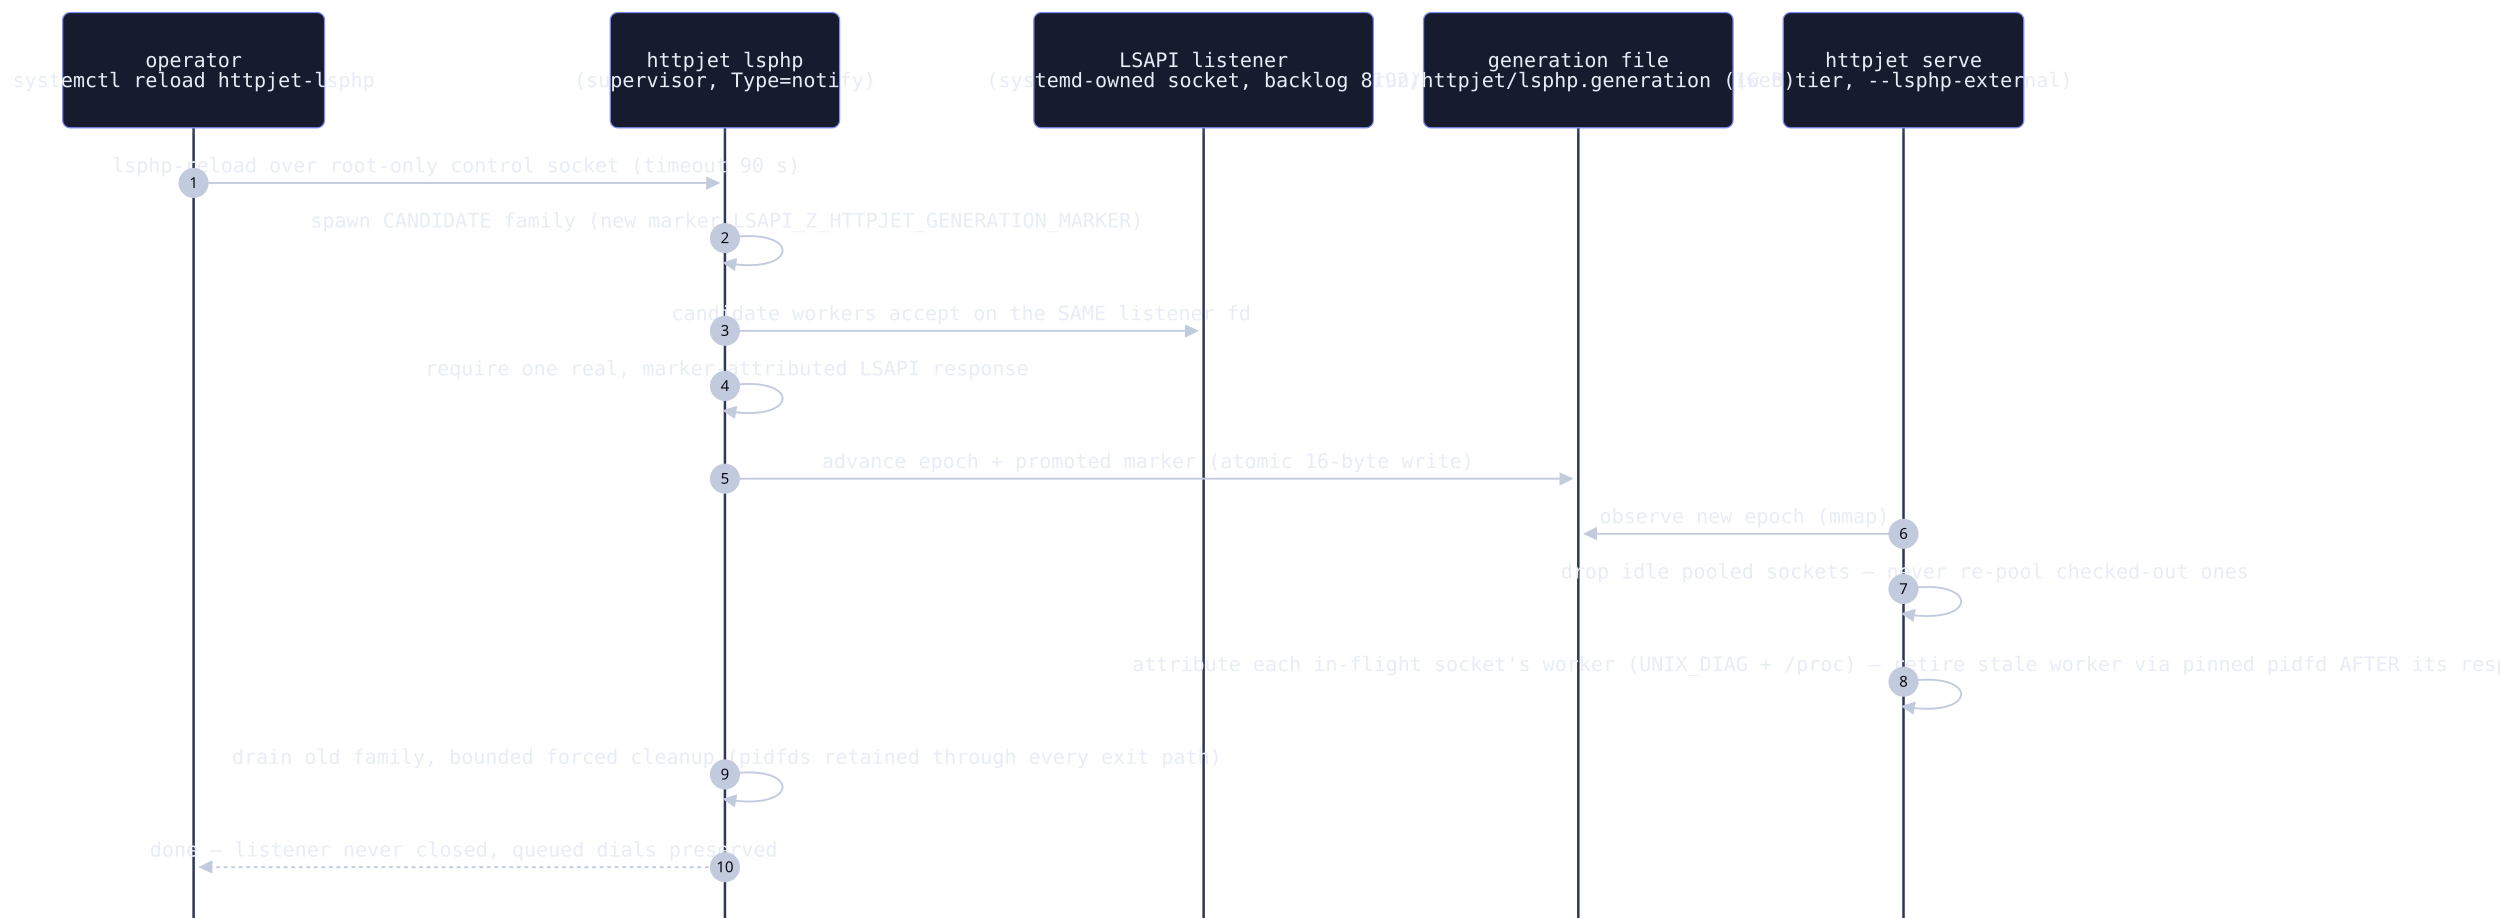
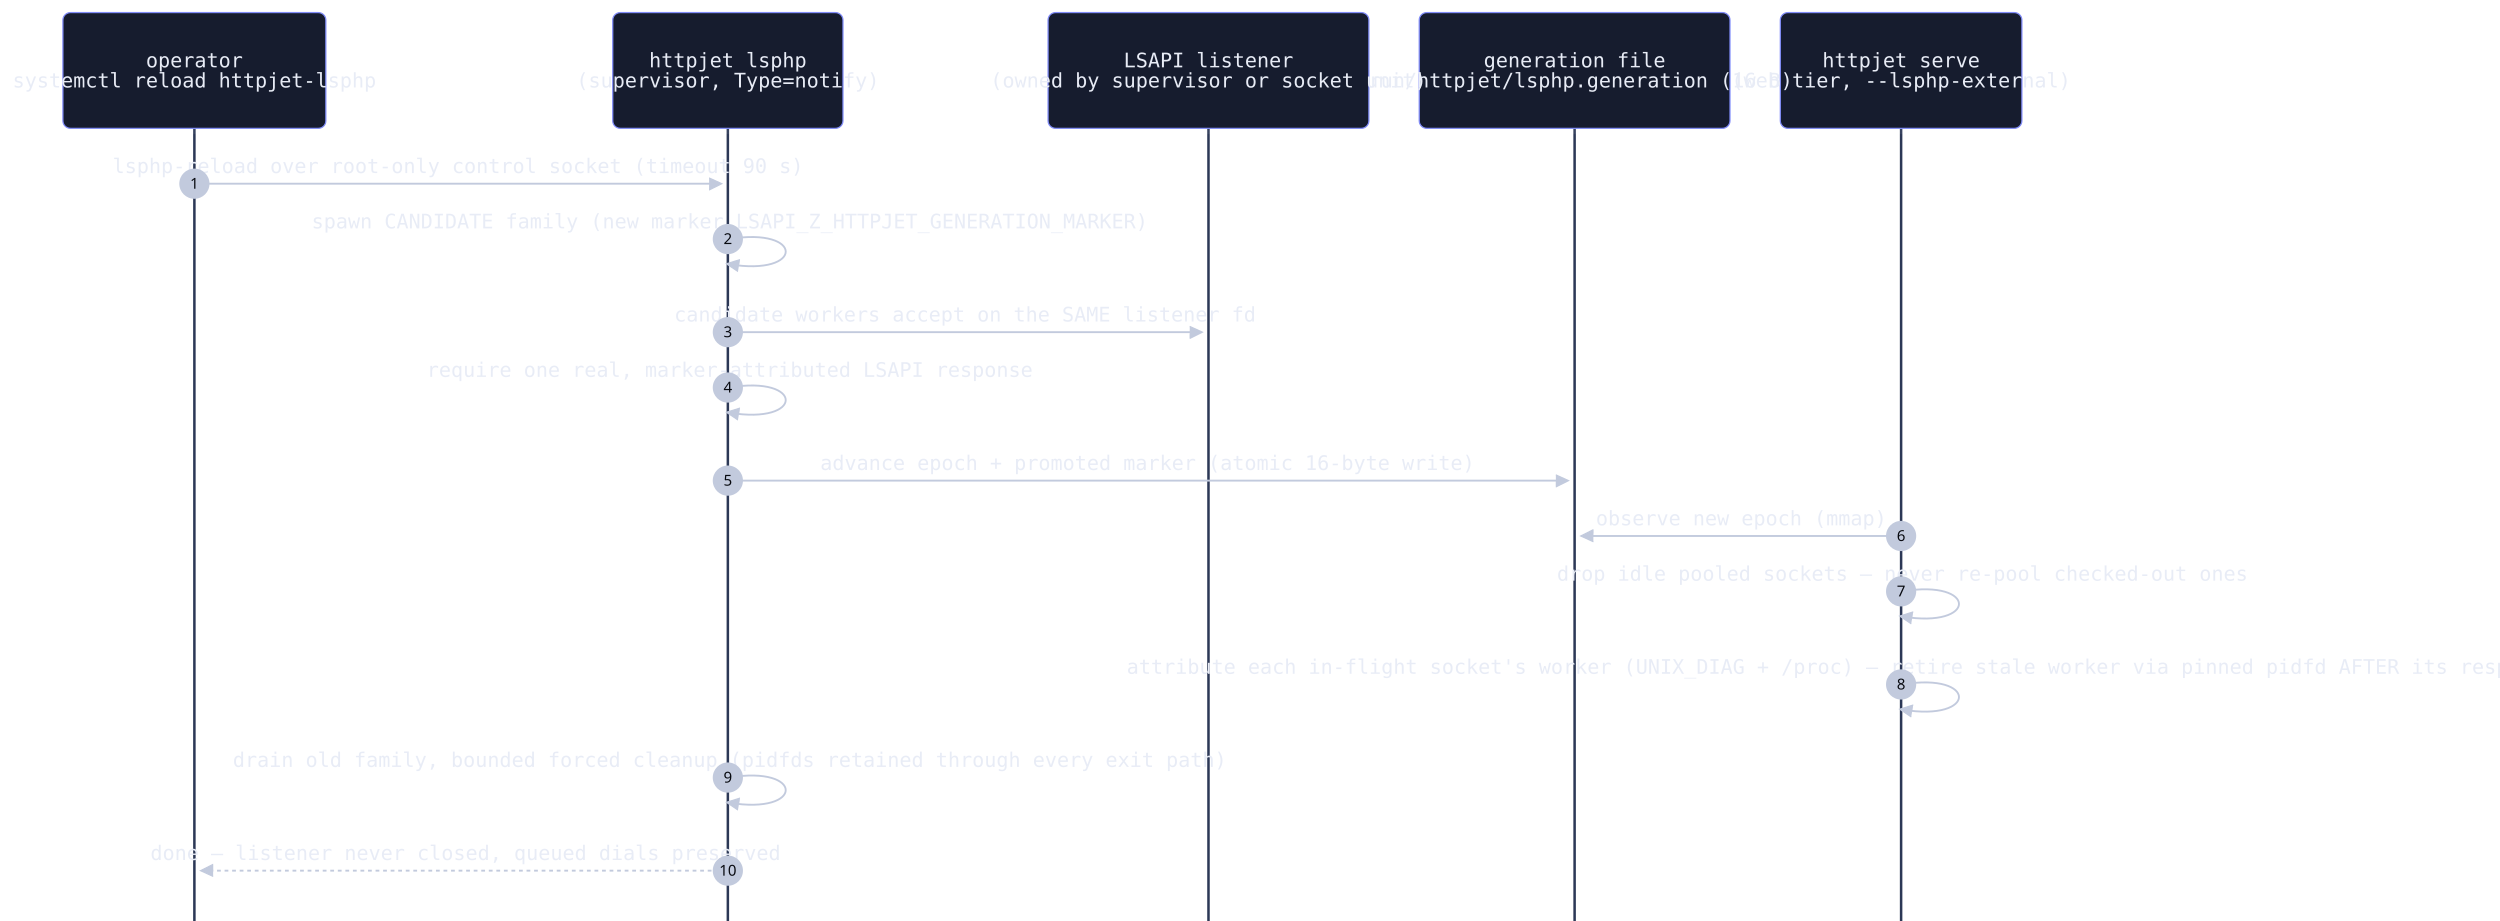
- <svg xmlns="http://www.w3.org/2000/svg" id="dlsphpreloadmmd" width="100%" style="max-width: 1995px;" viewBox="-50 -10 1995 732" role="graphics-document document" aria-roledescription="sequence">
+ <svg xmlns="http://www.w3.org/2000/svg" id="dlsphpreloadmmd" width="100%" style="max-width: 1987px;" viewBox="-50 -10 1987 732" role="graphics-document document" aria-roledescription="sequence">
  <g>
-     <line id="actor16" x1="1469" y1="92" x2="1469" y2="2000" class="actor-line 200" stroke-width="0.5px" stroke="#999" name="W" data-et="life-line" data-id="W" />
-     <g id="root-16" data-look="neo" data-et="participant" data-type="participant" data-id="W">
-       <rect x="1373" y="0" fill="#eaeaea" stroke="#666" width="192" height="92" name="W" rx="6" ry="6" class="actor actor-top" data-look="neo" filter="url(#dlsphpreloadmmd-drop-shadow)" />
-       <text x="1469" y="46" dominant-baseline="central" alignment-baseline="central" class="actor actor-box" style="text-anchor: middle; font-size: 16px; font-weight: 400;">
-         <tspan x="1469" dy="-8">httpjet serve</tspan>
+     <line id="actor4" x1="1461" y1="92" x2="1461" y2="2000" class="actor-line 200" stroke-width="0.5px" stroke="#999" name="W" data-et="life-line" data-id="W" />
+     <g id="root-4" data-look="neo" data-et="participant" data-type="participant" data-id="W">
+       <rect x="1365" y="0" fill="#eaeaea" stroke="#666" width="192" height="92" name="W" rx="6" ry="6" class="actor actor-top" data-look="neo" filter="url(#dlsphpreloadmmd-drop-shadow)" />
+       <text x="1461" y="46" dominant-baseline="central" alignment-baseline="central" class="actor actor-box" style="text-anchor: middle; font-size: 16px; font-weight: 400;">
+         <tspan x="1461" dy="-8">httpjet serve</tspan>
      </text>
-       <text x="1469" y="46" dominant-baseline="central" alignment-baseline="central" class="actor actor-box" style="text-anchor: middle; font-size: 16px; font-weight: 400;">
-         <tspan x="1469" dy="8">(web tier, --lsphp-external)</tspan>
+       <text x="1461" y="46" dominant-baseline="central" alignment-baseline="central" class="actor actor-box" style="text-anchor: middle; font-size: 16px; font-weight: 400;">
+         <tspan x="1461" dy="8">(web tier, --lsphp-external)</tspan>
      </text>
    </g>
  </g>
  <g>
-     <line id="actor15" x1="1209.5" y1="92" x2="1209.5" y2="2000" class="actor-line 200" stroke-width="0.5px" stroke="#999" name="G" data-et="life-line" data-id="G" />
-     <g id="root-15" data-look="neo" data-et="participant" data-type="participant" data-id="G">
-       <rect x="1086" y="0" fill="#eaeaea" stroke="#666" width="247" height="92" name="G" rx="6" ry="6" class="actor actor-top" data-look="neo" filter="url(#dlsphpreloadmmd-drop-shadow)" />
-       <text x="1209.5" y="46" dominant-baseline="central" alignment-baseline="central" class="actor actor-box" style="text-anchor: middle; font-size: 16px; font-weight: 400;">
-         <tspan x="1209.5" dy="-8">generation file</tspan>
+     <line id="actor3" x1="1201.5" y1="92" x2="1201.5" y2="2000" class="actor-line 200" stroke-width="0.5px" stroke="#999" name="G" data-et="life-line" data-id="G" />
+     <g id="root-3" data-look="neo" data-et="participant" data-type="participant" data-id="G">
+       <rect x="1078" y="0" fill="#eaeaea" stroke="#666" width="247" height="92" name="G" rx="6" ry="6" class="actor actor-top" data-look="neo" filter="url(#dlsphpreloadmmd-drop-shadow)" />
+       <text x="1201.5" y="46" dominant-baseline="central" alignment-baseline="central" class="actor actor-box" style="text-anchor: middle; font-size: 16px; font-weight: 400;">
+         <tspan x="1201.5" dy="-8">generation file</tspan>
      </text>
-       <text x="1209.5" y="46" dominant-baseline="central" alignment-baseline="central" class="actor actor-box" style="text-anchor: middle; font-size: 16px; font-weight: 400;">
-         <tspan x="1209.5" dy="8">/run/httpjet/lsphp.generation (16 B)</tspan>
+       <text x="1201.5" y="46" dominant-baseline="central" alignment-baseline="central" class="actor actor-box" style="text-anchor: middle; font-size: 16px; font-weight: 400;">
+         <tspan x="1201.5" dy="8">/run/httpjet/lsphp.generation (16 B)</tspan>
      </text>
    </g>
  </g>
  <g>
-     <line id="actor14" x1="910.5" y1="92" x2="910.5" y2="2000" class="actor-line 200" stroke-width="0.5px" stroke="#999" name="L" data-et="life-line" data-id="L" />
-     <g id="root-14" data-look="neo" data-et="participant" data-type="participant" data-id="L">
-       <rect x="775" y="0" fill="#eaeaea" stroke="#666" width="271" height="92" name="L" rx="6" ry="6" class="actor actor-top" data-look="neo" filter="url(#dlsphpreloadmmd-drop-shadow)" />
+     <line id="actor2" x1="910.5" y1="92" x2="910.5" y2="2000" class="actor-line 200" stroke-width="0.5px" stroke="#999" name="L" data-et="life-line" data-id="L" />
+     <g id="root-2" data-look="neo" data-et="participant" data-type="participant" data-id="L">
+       <rect x="783" y="0" fill="#eaeaea" stroke="#666" width="255" height="92" name="L" rx="6" ry="6" class="actor actor-top" data-look="neo" filter="url(#dlsphpreloadmmd-drop-shadow)" />
      <text x="910.5" y="46" dominant-baseline="central" alignment-baseline="central" class="actor actor-box" style="text-anchor: middle; font-size: 16px; font-weight: 400;">
        <tspan x="910.5" dy="-8">LSAPI listener</tspan>
      </text>
      <text x="910.5" y="46" dominant-baseline="central" alignment-baseline="central" class="actor actor-box" style="text-anchor: middle; font-size: 16px; font-weight: 400;">
-         <tspan x="910.5" dy="8">(systemd-owned socket, backlog 8192)</tspan>
+         <tspan x="910.5" dy="8">(owned by supervisor or socket unit)</tspan>
      </text>
    </g>
  </g>
  <g>
-     <line id="actor13" x1="528.5" y1="92" x2="528.5" y2="2000" class="actor-line 200" stroke-width="0.5px" stroke="#999" name="SV" data-et="life-line" data-id="SV" />
-     <g id="root-13" data-look="neo" data-et="participant" data-type="participant" data-id="SV">
+     <line id="actor1" x1="528.5" y1="92" x2="528.5" y2="2000" class="actor-line 200" stroke-width="0.5px" stroke="#999" name="SV" data-et="life-line" data-id="SV" />
+     <g id="root-1" data-look="neo" data-et="participant" data-type="participant" data-id="SV">
      <rect x="437" y="0" fill="#eaeaea" stroke="#666" width="183" height="92" name="SV" rx="6" ry="6" class="actor actor-top" data-look="neo" filter="url(#dlsphpreloadmmd-drop-shadow)" />
      <text x="528.5" y="46" dominant-baseline="central" alignment-baseline="central" class="actor actor-box" style="text-anchor: middle; font-size: 16px; font-weight: 400;">
        <tspan x="528.5" dy="-8">httpjet lsphp</tspan>
      </text>
      <text x="528.5" y="46" dominant-baseline="central" alignment-baseline="central" class="actor actor-box" style="text-anchor: middle; font-size: 16px; font-weight: 400;">
        <tspan x="528.5" dy="8">(supervisor, Type=notify)</tspan>
      </text>
    </g>
  </g>
  <g>
-     <line id="actor12" x1="104.5" y1="92" x2="104.5" y2="2000" class="actor-line 200" stroke-width="0.5px" stroke="#999" name="O" data-et="life-line" data-id="O" />
-     <g id="root-12" data-look="neo" data-et="participant" data-type="participant" data-id="O">
+     <line id="actor0" x1="104.5" y1="92" x2="104.5" y2="2000" class="actor-line 200" stroke-width="0.5px" stroke="#999" name="O" data-et="life-line" data-id="O" />
+     <g id="root-0" data-look="neo" data-et="participant" data-type="participant" data-id="O">
      <rect x="0" y="0" fill="#eaeaea" stroke="#666" width="209" height="92" name="O" rx="6" ry="6" class="actor actor-top" data-look="neo" filter="url(#dlsphpreloadmmd-drop-shadow)" />
      <text x="104.5" y="46" dominant-baseline="central" alignment-baseline="central" class="actor actor-box" style="text-anchor: middle; font-size: 16px; font-weight: 400;">
        <tspan x="104.5" dy="-8">operator</tspan>
      </text>
      <text x="104.5" y="46" dominant-baseline="central" alignment-baseline="central" class="actor actor-box" style="text-anchor: middle; font-size: 16px; font-weight: 400;">
        <tspan x="104.5" dy="8">systemctl reload httpjet-lsphp</tspan>
      </text>
    </g>
  </g>
  <style>#dlsphpreloadmmd{font-family:ui-monospace,SFMono-Regular,Menlo,Consolas,monospace;font-size:13px;fill:#e8ecf6;}@keyframes edge-animation-frame{from{stroke-dashoffset:0;}}@keyframes dash{to{stroke-dashoffset:0;}}#dlsphpreloadmmd .edge-animation-slow{stroke-dasharray:9,5!important;stroke-dashoffset:900;animation:dash 50s linear infinite;stroke-linecap:round;}#dlsphpreloadmmd .edge-animation-fast{stroke-dasharray:9,5!important;stroke-dashoffset:900;animation:dash 20s linear infinite;stroke-linecap:round;}#dlsphpreloadmmd .error-icon{fill:#0e1424;}#dlsphpreloadmmd .error-text{fill:#c2cadd;stroke:#c2cadd;}#dlsphpreloadmmd .edge-thickness-normal{stroke-width:1px;}#dlsphpreloadmmd .edge-thickness-thick{stroke-width:3.5px;}#dlsphpreloadmmd .edge-pattern-solid{stroke-dasharray:0;}#dlsphpreloadmmd .edge-thickness-invisible{stroke-width:0;fill:none;}#dlsphpreloadmmd .edge-pattern-dashed{stroke-dasharray:3;}#dlsphpreloadmmd .edge-pattern-dotted{stroke-dasharray:2;}#dlsphpreloadmmd .marker{fill:#5b6b93;stroke:#5b6b93;}#dlsphpreloadmmd .marker.cross{stroke:#5b6b93;}#dlsphpreloadmmd svg{font-family:ui-monospace,SFMono-Regular,Menlo,Consolas,monospace;font-size:13px;}#dlsphpreloadmmd p{margin:0;}#dlsphpreloadmmd .actor{stroke:#818cf8;fill:#141b2e;stroke-width:1;}#dlsphpreloadmmd rect.actor.outer-path[data-look="neo"]{filter:drop-shadow( 1px 2px 2px rgba(185,185,185,1));}#dlsphpreloadmmd rect.note[data-look="neo"]{stroke:#fbbf73;fill:#1a2140;filter:drop-shadow( 1px 2px 2px rgba(185,185,185,1));}#dlsphpreloadmmd text.actor&gt;tspan{fill:#e8ecf6;stroke:none;}#dlsphpreloadmmd .actor-line{stroke:#2c3856;}#dlsphpreloadmmd .innerArc{stroke-width:1.5;stroke-dasharray:none;}#dlsphpreloadmmd .messageLine0{stroke-width:1.5;stroke-dasharray:none;stroke:#c2cadd;}#dlsphpreloadmmd .messageLine1{stroke-width:1.5;stroke-dasharray:2,2;stroke:#c2cadd;}#dlsphpreloadmmd [id$="-arrowhead"] path{fill:#c2cadd;stroke:#c2cadd;}#dlsphpreloadmmd .sequenceNumber{fill:#07090f;}#dlsphpreloadmmd [id$="-sequencenumber"]{fill:#c2cadd;}#dlsphpreloadmmd [id$="-crosshead"] path{fill:#c2cadd;stroke:#c2cadd;}#dlsphpreloadmmd .messageText{fill:#e8ecf6;stroke:none;}#dlsphpreloadmmd .labelBox{stroke:#818cf8;fill:#13203a;filter:drop-shadow( 1px 2px 2px rgba(185,185,185,1));}#dlsphpreloadmmd .labelText,#dlsphpreloadmmd .labelText&gt;tspan{fill:#e8ecf6;stroke:none;}#dlsphpreloadmmd .loopText,#dlsphpreloadmmd .loopText&gt;tspan{fill:#e8ecf6;stroke:none;}#dlsphpreloadmmd .sectionTitle,#dlsphpreloadmmd .sectionTitle&gt;tspan{fill:#e8ecf6;stroke:none;}#dlsphpreloadmmd .loopLine{stroke-width:2px;stroke-dasharray:2,2;stroke:#818cf8;fill:#818cf8;}#dlsphpreloadmmd .note{stroke:#fbbf73;fill:#1a2140;}#dlsphpreloadmmd .noteText,#dlsphpreloadmmd .noteText&gt;tspan{fill:#e8ecf6;stroke:none;}#dlsphpreloadmmd .activation0{fill:#1e2a4a;stroke:#22d3ee;}#dlsphpreloadmmd .activation1{fill:#1e2a4a;stroke:#22d3ee;}#dlsphpreloadmmd .activation2{fill:#1e2a4a;stroke:#22d3ee;}#dlsphpreloadmmd .actorPopupMenu{position:absolute;}#dlsphpreloadmmd .actorPopupMenuPanel{position:absolute;fill:#141b2e;box-shadow:0px 8px 16px 0px rgba(0,0,0,0.2);filter:drop-shadow(3px 5px 2px rgb(0 0 0 / 0.4));}#dlsphpreloadmmd .actor-man circle,#dlsphpreloadmmd line{fill:#141b2e;stroke-width:2px;}#dlsphpreloadmmd g rect.rect{filter:drop-shadow( 1px 2px 2px rgba(185,185,185,1));stroke:#2c3856;}#dlsphpreloadmmd .node .neo-node{stroke:#2c3856;}#dlsphpreloadmmd [data-look="neo"].node rect,#dlsphpreloadmmd [data-look="neo"].cluster rect,#dlsphpreloadmmd [data-look="neo"].node polygon{stroke:#2c3856;filter:drop-shadow( 1px 2px 2px rgba(185,185,185,1));}#dlsphpreloadmmd [data-look="neo"].swimlane.cluster rect{filter:none;}#dlsphpreloadmmd [data-look="neo"].node path{stroke:#2c3856;stroke-width:1px;}#dlsphpreloadmmd [data-look="neo"].node .outer-path{filter:drop-shadow( 1px 2px 2px rgba(185,185,185,1));}#dlsphpreloadmmd [data-look="neo"].node .neo-line path{stroke:#2c3856;filter:none;}#dlsphpreloadmmd [data-look="neo"].node circle{stroke:#2c3856;filter:drop-shadow( 1px 2px 2px rgba(185,185,185,1));}#dlsphpreloadmmd [data-look="neo"].node circle .state-start{fill:#000000;}#dlsphpreloadmmd [data-look="neo"].icon-shape .icon{fill:#2c3856;filter:drop-shadow( 1px 2px 2px rgba(185,185,185,1));}#dlsphpreloadmmd [data-look="neo"].icon-shape .icon-neo path{stroke:#2c3856;filter:drop-shadow( 1px 2px 2px rgba(185,185,185,1));}#dlsphpreloadmmd .edgeLabel rect{fill:rgb(10, 13, 23);}#dlsphpreloadmmd .edgeLabel{color:rgb(194, 202, 221);}#dlsphpreloadmmd .label text,#dlsphpreloadmmd span{fill:rgb(232, 236, 246);}#dlsphpreloadmmd .cluster-label text{fill:rgb(139, 149, 173);font-size:11px;letter-spacing:0.06em;}#dlsphpreloadmmd .node rect,#dlsphpreloadmmd .node polygon,#dlsphpreloadmmd .node circle,#dlsphpreloadmmd .node path{stroke-width:1.2px;}#dlsphpreloadmmd :root{--mermaid-font-family:"trebuchet ms",verdana,arial,sans-serif;}</style>
  <g />
  <defs>
    <symbol id="dlsphpreloadmmd-computer" width="24" height="24">
      <path transform="scale(.5)" d="M2 2v13h20v-13h-20zm18 11h-16v-9h16v9zm-10.228 6l.466-1h3.524l.467 1h-4.457zm14.228 3h-24l2-6h2.104l-1.33 4h18.45l-1.297-4h2.073l2 6zm-5-10h-14v-7h14v7z" />
    </symbol>
  </defs>
  <defs>
    <symbol id="dlsphpreloadmmd-database" fill-rule="evenodd" clip-rule="evenodd">
      <path transform="scale(.5)" d="M12.258.001l.256.004.255.005.253.008.251.01.249.012.247.015.246.016.242.019.241.02.239.023.236.024.233.027.231.028.229.031.225.032.223.034.22.036.217.038.214.04.211.041.208.043.205.045.201.046.198.048.194.05.191.051.187.053.183.054.18.056.175.057.172.059.168.06.163.061.16.063.155.064.15.066.074.033.073.033.071.034.07.034.069.035.068.035.067.035.066.035.064.036.064.036.062.036.06.036.06.037.058.037.058.037.055.038.055.038.053.038.052.038.051.039.05.039.048.039.047.039.045.04.044.04.043.04.041.04.04.041.039.041.037.041.036.041.034.041.033.042.032.042.03.042.029.042.027.042.026.043.024.043.023.043.021.043.02.043.018.044.017.043.015.044.013.044.012.044.011.045.009.044.007.045.006.045.004.045.002.045.001.045v17l-.001.045-.002.045-.004.045-.006.045-.007.045-.009.044-.011.045-.012.044-.013.044-.015.044-.017.043-.018.044-.02.043-.021.043-.023.043-.024.043-.026.043-.027.042-.029.042-.03.042-.032.042-.033.042-.034.041-.036.041-.037.041-.039.041-.04.041-.041.04-.043.04-.044.04-.045.04-.047.039-.048.039-.05.039-.051.039-.052.038-.053.038-.055.038-.055.038-.058.037-.058.037-.06.037-.06.036-.062.036-.064.036-.064.036-.066.035-.067.035-.068.035-.069.035-.07.034-.071.034-.073.033-.074.033-.15.066-.155.064-.16.063-.163.061-.168.06-.172.059-.175.057-.18.056-.183.054-.187.053-.191.051-.194.05-.198.048-.201.046-.205.045-.208.043-.211.041-.214.04-.217.038-.22.036-.223.034-.225.032-.229.031-.231.028-.233.027-.236.024-.239.023-.241.02-.242.019-.246.016-.247.015-.249.012-.251.01-.253.008-.255.005-.256.004-.258.001-.258-.001-.256-.004-.255-.005-.253-.008-.251-.01-.249-.012-.247-.015-.245-.016-.243-.019-.241-.02-.238-.023-.236-.024-.234-.027-.231-.028-.228-.031-.226-.032-.223-.034-.22-.036-.217-.038-.214-.04-.211-.041-.208-.043-.204-.045-.201-.046-.198-.048-.195-.05-.19-.051-.187-.053-.184-.054-.179-.056-.176-.057-.172-.059-.167-.06-.164-.061-.159-.063-.155-.064-.151-.066-.074-.033-.072-.033-.072-.034-.07-.034-.069-.035-.068-.035-.067-.035-.066-.035-.064-.036-.063-.036-.062-.036-.061-.036-.06-.037-.058-.037-.057-.037-.056-.038-.055-.038-.053-.038-.052-.038-.051-.039-.049-.039-.049-.039-.046-.039-.046-.04-.044-.04-.043-.04-.041-.04-.04-.041-.039-.041-.037-.041-.036-.041-.034-.041-.033-.042-.032-.042-.03-.042-.029-.042-.027-.042-.026-.043-.024-.043-.023-.043-.021-.043-.02-.043-.018-.044-.017-.043-.015-.044-.013-.044-.012-.044-.011-.045-.009-.044-.007-.045-.006-.045-.004-.045-.002-.045-.001-.045v-17l.001-.045.002-.045.004-.045.006-.045.007-.045.009-.044.011-.045.012-.044.013-.044.015-.044.017-.043.018-.044.02-.043.021-.043.023-.043.024-.043.026-.043.027-.042.029-.042.03-.042.032-.042.033-.042.034-.041.036-.041.037-.041.039-.041.04-.041.041-.04.043-.04.044-.04.046-.04.046-.039.049-.039.049-.039.051-.039.052-.038.053-.038.055-.038.056-.038.057-.037.058-.037.06-.037.061-.036.062-.036.063-.036.064-.036.066-.035.067-.035.068-.035.069-.035.07-.034.072-.034.072-.033.074-.033.151-.066.155-.064.159-.063.164-.061.167-.06.172-.059.176-.057.179-.056.184-.054.187-.053.19-.051.195-.05.198-.048.201-.046.204-.045.208-.043.211-.041.214-.04.217-.038.22-.036.223-.034.226-.032.228-.031.231-.028.234-.027.236-.024.238-.023.241-.02.243-.019.245-.016.247-.015.249-.012.251-.01.253-.008.255-.005.256-.004.258-.001.258.001zm-9.258 20.499v.01l.001.021.003.021.004.022.005.021.006.022.007.022.009.023.01.022.011.023.012.023.013.023.015.023.016.024.017.023.018.024.019.024.021.024.022.025.023.024.024.025.052.049.056.05.061.051.066.051.07.051.075.051.079.052.084.052.088.052.092.052.097.052.102.051.105.052.11.052.114.051.119.051.123.051.127.05.131.05.135.05.139.048.144.049.147.047.152.047.155.047.16.045.163.045.167.043.171.043.176.041.178.041.183.039.187.039.19.037.194.035.197.035.202.033.204.031.209.03.212.029.216.027.219.025.222.024.226.021.23.02.233.018.236.016.24.015.243.012.246.01.249.008.253.005.256.004.259.001.26-.001.257-.004.254-.005.25-.008.247-.011.244-.012.241-.014.237-.016.233-.018.231-.021.226-.021.224-.024.22-.026.216-.027.212-.028.21-.031.205-.031.202-.034.198-.034.194-.036.191-.037.187-.039.183-.04.179-.04.175-.042.172-.043.168-.044.163-.045.16-.046.155-.046.152-.047.148-.048.143-.049.139-.049.136-.05.131-.05.126-.05.123-.051.118-.052.114-.051.11-.052.106-.052.101-.052.096-.052.092-.052.088-.053.083-.051.079-.052.074-.052.07-.051.065-.051.06-.051.056-.05.051-.05.023-.024.023-.025.021-.024.02-.024.019-.024.018-.024.017-.024.015-.023.014-.024.013-.023.012-.023.01-.023.01-.022.008-.022.006-.022.006-.022.004-.022.004-.021.001-.021.001-.021v-4.127l-.077.055-.08.053-.083.054-.085.053-.087.052-.09.052-.093.051-.095.05-.097.05-.1.049-.102.049-.105.048-.106.047-.109.047-.111.046-.114.045-.115.045-.118.044-.12.043-.122.042-.124.042-.126.041-.128.04-.13.04-.132.038-.134.038-.135.037-.138.037-.139.035-.142.035-.143.034-.144.033-.147.032-.148.031-.15.03-.151.03-.153.029-.154.027-.156.027-.158.026-.159.025-.161.024-.162.023-.163.022-.165.021-.166.02-.167.019-.169.018-.169.017-.171.016-.173.015-.173.014-.175.013-.175.012-.177.011-.178.01-.179.008-.179.008-.181.006-.182.005-.182.004-.184.003-.184.002h-.37l-.184-.002-.184-.003-.182-.004-.182-.005-.181-.006-.179-.008-.179-.008-.178-.01-.176-.011-.176-.012-.175-.013-.173-.014-.172-.015-.171-.016-.17-.017-.169-.018-.167-.019-.166-.02-.165-.021-.163-.022-.162-.023-.161-.024-.159-.025-.157-.026-.156-.027-.155-.027-.153-.029-.151-.03-.15-.03-.148-.031-.146-.032-.145-.033-.143-.034-.141-.035-.14-.035-.137-.037-.136-.037-.134-.038-.132-.038-.13-.04-.128-.04-.126-.041-.124-.042-.122-.042-.12-.044-.117-.043-.116-.045-.113-.045-.112-.046-.109-.047-.106-.047-.105-.048-.102-.049-.1-.049-.097-.05-.095-.05-.093-.052-.09-.051-.087-.052-.085-.053-.083-.054-.08-.054-.077-.054v4.127zm0-5.654v.011l.001.021.003.021.004.021.005.022.006.022.007.022.009.022.01.022.011.023.012.023.013.023.015.024.016.023.017.024.018.024.019.024.021.024.022.024.023.025.024.024.052.05.056.05.061.05.066.051.07.051.075.052.079.051.084.052.088.052.092.052.097.052.102.052.105.052.11.051.114.051.119.052.123.05.127.051.131.05.135.049.139.049.144.048.147.048.152.047.155.046.16.045.163.045.167.044.171.042.176.042.178.04.183.04.187.038.19.037.194.036.197.034.202.033.204.032.209.03.212.028.216.027.219.025.222.024.226.022.23.02.233.018.236.016.24.014.243.012.246.01.249.008.253.006.256.003.259.001.26-.001.257-.003.254-.006.25-.008.247-.01.244-.012.241-.015.237-.016.233-.018.231-.02.226-.022.224-.024.22-.025.216-.027.212-.029.21-.03.205-.032.202-.033.198-.035.194-.036.191-.037.187-.039.183-.039.179-.041.175-.042.172-.043.168-.044.163-.045.16-.045.155-.047.152-.047.148-.048.143-.048.139-.05.136-.049.131-.05.126-.051.123-.051.118-.051.114-.052.11-.052.106-.052.101-.052.096-.052.092-.052.088-.052.083-.052.079-.052.074-.051.07-.052.065-.051.06-.05.056-.051.051-.049.023-.025.023-.024.021-.025.02-.024.019-.024.018-.024.017-.024.015-.023.014-.023.013-.024.012-.022.01-.023.01-.023.008-.022.006-.022.006-.022.004-.021.004-.022.001-.021.001-.021v-4.139l-.077.054-.08.054-.083.054-.085.052-.087.053-.09.051-.093.051-.095.051-.097.05-.1.049-.102.049-.105.048-.106.047-.109.047-.111.046-.114.045-.115.044-.118.044-.12.044-.122.042-.124.042-.126.041-.128.04-.13.039-.132.039-.134.038-.135.037-.138.036-.139.036-.142.035-.143.033-.144.033-.147.033-.148.031-.15.03-.151.03-.153.028-.154.028-.156.027-.158.026-.159.025-.161.024-.162.023-.163.022-.165.021-.166.02-.167.019-.169.018-.169.017-.171.016-.173.015-.173.014-.175.013-.175.012-.177.011-.178.009-.179.009-.179.007-.181.007-.182.005-.182.004-.184.003-.184.002h-.37l-.184-.002-.184-.003-.182-.004-.182-.005-.181-.007-.179-.007-.179-.009-.178-.009-.176-.011-.176-.012-.175-.013-.173-.014-.172-.015-.171-.016-.17-.017-.169-.018-.167-.019-.166-.02-.165-.021-.163-.022-.162-.023-.161-.024-.159-.025-.157-.026-.156-.027-.155-.028-.153-.028-.151-.03-.15-.03-.148-.031-.146-.033-.145-.033-.143-.033-.141-.035-.14-.036-.137-.036-.136-.037-.134-.038-.132-.039-.13-.039-.128-.04-.126-.041-.124-.042-.122-.043-.12-.043-.117-.044-.116-.044-.113-.046-.112-.046-.109-.046-.106-.047-.105-.048-.102-.049-.1-.049-.097-.05-.095-.051-.093-.051-.09-.051-.087-.053-.085-.052-.083-.054-.08-.054-.077-.054v4.139zm0-5.666v.011l.001.02.003.022.004.021.005.022.006.021.007.022.009.023.01.022.011.023.012.023.013.023.015.023.016.024.017.024.018.023.019.024.021.025.022.024.023.024.024.025.052.05.056.05.061.05.066.051.07.051.075.052.079.051.084.052.088.052.092.052.097.052.102.052.105.051.11.052.114.051.119.051.123.051.127.05.131.05.135.05.139.049.144.048.147.048.152.047.155.046.16.045.163.045.167.043.171.043.176.042.178.04.183.04.187.038.19.037.194.036.197.034.202.033.204.032.209.03.212.028.216.027.219.025.222.024.226.021.23.02.233.018.236.017.24.014.243.012.246.01.249.008.253.006.256.003.259.001.26-.001.257-.003.254-.006.25-.008.247-.01.244-.013.241-.014.237-.016.233-.018.231-.02.226-.022.224-.024.22-.025.216-.027.212-.029.21-.03.205-.032.202-.033.198-.035.194-.036.191-.037.187-.039.183-.039.179-.041.175-.042.172-.043.168-.044.163-.045.16-.045.155-.047.152-.047.148-.048.143-.049.139-.049.136-.049.131-.051.126-.05.123-.051.118-.052.114-.051.11-.052.106-.052.101-.052.096-.052.092-.052.088-.052.083-.052.079-.052.074-.052.07-.051.065-.051.06-.051.056-.05.051-.049.023-.025.023-.025.021-.024.02-.024.019-.024.018-.024.017-.024.015-.023.014-.024.013-.023.012-.023.01-.022.01-.023.008-.022.006-.022.006-.022.004-.022.004-.021.001-.021.001-.021v-4.153l-.077.054-.08.054-.083.053-.085.053-.087.053-.09.051-.093.051-.095.051-.097.05-.1.049-.102.048-.105.048-.106.048-.109.046-.111.046-.114.046-.115.044-.118.044-.12.043-.122.043-.124.042-.126.041-.128.04-.13.039-.132.039-.134.038-.135.037-.138.036-.139.036-.142.034-.143.034-.144.033-.147.032-.148.032-.15.03-.151.03-.153.028-.154.028-.156.027-.158.026-.159.024-.161.024-.162.023-.163.023-.165.021-.166.02-.167.019-.169.018-.169.017-.171.016-.173.015-.173.014-.175.013-.175.012-.177.01-.178.01-.179.009-.179.007-.181.006-.182.006-.182.004-.184.003-.184.001-.185.001-.185-.001-.184-.001-.184-.003-.182-.004-.182-.006-.181-.006-.179-.007-.179-.009-.178-.01-.176-.01-.176-.012-.175-.013-.173-.014-.172-.015-.171-.016-.17-.017-.169-.018-.167-.019-.166-.02-.165-.021-.163-.023-.162-.023-.161-.024-.159-.024-.157-.026-.156-.027-.155-.028-.153-.028-.151-.03-.15-.03-.148-.032-.146-.032-.145-.033-.143-.034-.141-.034-.14-.036-.137-.036-.136-.037-.134-.038-.132-.039-.13-.039-.128-.041-.126-.041-.124-.041-.122-.043-.12-.043-.117-.044-.116-.044-.113-.046-.112-.046-.109-.046-.106-.048-.105-.048-.102-.048-.1-.05-.097-.049-.095-.051-.093-.051-.09-.052-.087-.052-.085-.053-.083-.053-.08-.054-.077-.054v4.153zm8.74-8.179l-.257.004-.254.005-.25.008-.247.011-.244.012-.241.014-.237.016-.233.018-.231.021-.226.022-.224.023-.22.026-.216.027-.212.028-.21.031-.205.032-.202.033-.198.034-.194.036-.191.038-.187.038-.183.04-.179.041-.175.042-.172.043-.168.043-.163.045-.16.046-.155.046-.152.048-.148.048-.143.048-.139.049-.136.05-.131.05-.126.051-.123.051-.118.051-.114.052-.11.052-.106.052-.101.052-.096.052-.092.052-.088.052-.083.052-.079.052-.074.051-.07.052-.065.051-.06.05-.056.05-.051.05-.023.025-.023.024-.021.024-.02.025-.019.024-.018.024-.017.023-.015.024-.014.023-.013.023-.012.023-.01.023-.01.022-.008.022-.006.023-.006.021-.004.022-.004.021-.001.021-.001.021.001.021.001.021.004.021.004.022.006.021.006.023.008.022.01.022.01.023.012.023.013.023.014.023.015.024.017.023.018.024.019.024.02.025.021.024.023.024.023.025.051.05.056.05.06.05.065.051.07.052.074.051.079.052.083.052.088.052.092.052.096.052.101.052.106.052.11.052.114.052.118.051.123.051.126.051.131.05.136.05.139.049.143.048.148.048.152.048.155.046.16.046.163.045.168.043.172.043.175.042.179.041.183.04.187.038.191.038.194.036.198.034.202.033.205.032.21.031.212.028.216.027.22.026.224.023.226.022.231.021.233.018.237.016.241.014.244.012.247.011.25.008.254.005.257.004.26.001.26-.001.257-.004.254-.005.25-.008.247-.011.244-.012.241-.014.237-.016.233-.018.231-.021.226-.022.224-.023.22-.026.216-.027.212-.028.21-.031.205-.032.202-.033.198-.034.194-.036.191-.038.187-.038.183-.04.179-.041.175-.042.172-.043.168-.043.163-.045.16-.046.155-.046.152-.048.148-.048.143-.048.139-.049.136-.05.131-.05.126-.051.123-.051.118-.051.114-.052.11-.052.106-.052.101-.052.096-.052.092-.052.088-.052.083-.052.079-.052.074-.051.07-.052.065-.051.06-.05.056-.05.051-.05.023-.025.023-.024.021-.024.02-.025.019-.024.018-.024.017-.023.015-.024.014-.023.013-.023.012-.023.01-.023.01-.022.008-.022.006-.023.006-.021.004-.022.004-.021.001-.021.001-.021-.001-.021-.001-.021-.004-.021-.004-.022-.006-.021-.006-.023-.008-.022-.01-.022-.01-.023-.012-.023-.013-.023-.014-.023-.015-.024-.017-.023-.018-.024-.019-.024-.02-.025-.021-.024-.023-.024-.023-.025-.051-.05-.056-.05-.06-.05-.065-.051-.07-.052-.074-.051-.079-.052-.083-.052-.088-.052-.092-.052-.096-.052-.101-.052-.106-.052-.11-.052-.114-.052-.118-.051-.123-.051-.126-.051-.131-.05-.136-.05-.139-.049-.143-.048-.148-.048-.152-.048-.155-.046-.16-.046-.163-.045-.168-.043-.172-.043-.175-.042-.179-.041-.183-.04-.187-.038-.191-.038-.194-.036-.198-.034-.202-.033-.205-.032-.21-.031-.212-.028-.216-.027-.22-.026-.224-.023-.226-.022-.231-.021-.233-.018-.237-.016-.241-.014-.244-.012-.247-.011-.25-.008-.254-.005-.257-.004-.26-.001-.26.001z" />
    </symbol>
  </defs>
  <defs>
    <symbol id="dlsphpreloadmmd-clock" width="24" height="24">
      <path transform="scale(.5)" d="M12 2c5.514 0 10 4.486 10 10s-4.486 10-10 10-10-4.486-10-10 4.486-10 10-10zm0-2c-6.627 0-12 5.373-12 12s5.373 12 12 12 12-5.373 12-12-5.373-12-12-12zm5.848 12.459c.202.038.202.333.001.372-1.907.361-6.045 1.111-6.547 1.111-.719 0-1.301-.582-1.301-1.301 0-.512.77-5.447 1.125-7.445.034-.192.312-.181.343.014l.985 6.238 5.394 1.011z" />
    </symbol>
  </defs>
  <defs>
    <marker id="dlsphpreloadmmd-arrowhead" refX="7.9" refY="5" markerUnits="userSpaceOnUse" markerWidth="12" markerHeight="12" orient="auto-start-reverse">
      <path d="M -1 0 L 10 5 L 0 10 z" />
    </marker>
  </defs>
  <defs>
    <marker id="dlsphpreloadmmd-crosshead" markerWidth="15" markerHeight="8" orient="auto" refX="4" refY="4.5">
      <path fill="none" stroke="#000000" stroke-width="1pt" d="M 1,2 L 6,7 M 6,2 L 1,7" style="stroke-dasharray: 0, 0;" />
    </marker>
  </defs>
  <defs>
    <marker id="dlsphpreloadmmd-filled-head" refX="15.5" refY="7" markerWidth="20" markerHeight="28" orient="auto">
      <path d="M 18,7 L9,13 L14,7 L9,1 Z" />
    </marker>
  </defs>
  <defs>
    <marker id="dlsphpreloadmmd-sequencenumber" refX="15" refY="15" markerWidth="60" markerHeight="40" orient="auto">
      <circle cx="15" cy="15" r="6" />
    </marker>
  </defs>
  <defs>
    <marker id="dlsphpreloadmmd-solidTopArrowHead" refX="7.9" refY="7.25" markerUnits="userSpaceOnUse" markerWidth="12" markerHeight="12" orient="auto-start-reverse">
      <path d="M 0 0 L 10 8 L 0 8 z" />
    </marker>
  </defs>
  <defs>
    <marker id="dlsphpreloadmmd-solidBottomArrowHead" refX="7.9" refY="0.75" markerUnits="userSpaceOnUse" markerWidth="12" markerHeight="12" orient="auto-start-reverse">
      <path d="M 0 0 L 10 0 L 0 8 z" />
    </marker>
  </defs>
  <defs>
    <marker id="dlsphpreloadmmd-stickTopArrowHead" refX="7.5" refY="7" markerUnits="userSpaceOnUse" markerWidth="12" markerHeight="12" orient="auto-start-reverse">
      <path d="M 0 0 L 7 7" stroke="black" stroke-width="1.5" fill="none" />
    </marker>
  </defs>
  <defs>
    <marker id="dlsphpreloadmmd-stickBottomArrowHead" refX="7.5" refY="0" markerUnits="userSpaceOnUse" markerWidth="12" markerHeight="12" orient="auto-start-reverse">
      <path d="M 0 7 L 7 0" stroke="black" stroke-width="1.5" fill="none" />
    </marker>
  </defs>
  <defs>
    <filter id="dlsphpreloadmmd-drop-shadow" height="130%" width="130%">
      <feDropShadow dx="4" dy="4" stdDeviation="0" flood-opacity="0.06" flood-color="#FFFFFF" />
    </filter>
  </defs>
  <text x="314" y="107" text-anchor="middle" dominant-baseline="middle" alignment-baseline="middle" class="messageText" dy="1em" style="font-size: 16px; font-weight: 400;">lsphp-reload over root-only control socket (timeout 90 s)</text>
  <line x1="111.5" y1="136" x2="521.5" y2="136" class="messageLine0" data-et="message" data-id="i1" data-from="O" data-to="SV" stroke-width="2" stroke="none" marker-end="url(#dlsphpreloadmmd-arrowhead)" style="fill: none;" />
  <line x1="104.5" y1="136" x2="104.5" y2="136" stroke-width="0" marker-start="url(#dlsphpreloadmmd-sequencenumber)" />
  <text x="104.5" y="140" font-family="sans-serif" font-size="12px" text-anchor="middle" class="sequenceNumber">1</text>
  <text x="530" y="151" text-anchor="middle" dominant-baseline="middle" alignment-baseline="middle" class="messageText" dy="1em" style="font-size: 16px; font-weight: 400;">spawn CANDIDATE family (new marker LSAPI_Z_HTTPJET_GENERATION_MARKER)</text>
  <path d="M 529.5,180 C 589.5,170 589.5,210 529.5,200" class="messageLine0" data-et="message" data-id="i2" data-from="SV" data-to="SV" stroke-width="2" stroke="none" marker-end="url(#dlsphpreloadmmd-arrowhead)" x1="535.5" style="fill: none;" />
  <line x1="528.5" y1="180" x2="528.5" y2="180" stroke-width="0" marker-start="url(#dlsphpreloadmmd-sequencenumber)" />
  <text x="528.5" y="184" font-family="sans-serif" font-size="12px" text-anchor="middle" class="sequenceNumber">2</text>
  <text x="717" y="225" text-anchor="middle" dominant-baseline="middle" alignment-baseline="middle" class="messageText" dy="1em" style="font-size: 16px; font-weight: 400;">candidate workers accept on the SAME listener fd</text>
  <line x1="535.5" y1="254" x2="903.5" y2="254" class="messageLine0" data-et="message" data-id="i3" data-from="SV" data-to="L" stroke-width="2" stroke="none" marker-end="url(#dlsphpreloadmmd-arrowhead)" style="fill: none;" />
  <line x1="528.5" y1="254" x2="528.5" y2="254" stroke-width="0" marker-start="url(#dlsphpreloadmmd-sequencenumber)" />
  <text x="528.5" y="258" font-family="sans-serif" font-size="12px" text-anchor="middle" class="sequenceNumber">3</text>
  <text x="530" y="269" text-anchor="middle" dominant-baseline="middle" alignment-baseline="middle" class="messageText" dy="1em" style="font-size: 16px; font-weight: 400;">require one real, marker-attributed LSAPI response</text>
  <path d="M 529.5,298 C 589.5,288 589.5,328 529.5,318" class="messageLine0" data-et="message" data-id="i4" data-from="SV" data-to="SV" stroke-width="2" stroke="none" marker-end="url(#dlsphpreloadmmd-arrowhead)" x1="535.5" style="fill: none;" />
  <line x1="528.5" y1="298" x2="528.5" y2="298" stroke-width="0" marker-start="url(#dlsphpreloadmmd-sequencenumber)" />
  <text x="528.5" y="302" font-family="sans-serif" font-size="12px" text-anchor="middle" class="sequenceNumber">4</text>
-   <text x="866" y="343" text-anchor="middle" dominant-baseline="middle" alignment-baseline="middle" class="messageText" dy="1em" style="font-size: 16px; font-weight: 400;">advance epoch + promoted marker (atomic 16-byte write)</text>
-   <line x1="535.5" y1="372" x2="1202.5" y2="372" class="messageLine0" data-et="message" data-id="i5" data-from="SV" data-to="G" stroke-width="2" stroke="none" marker-end="url(#dlsphpreloadmmd-arrowhead)" style="fill: none;" />
+   <text x="862" y="343" text-anchor="middle" dominant-baseline="middle" alignment-baseline="middle" class="messageText" dy="1em" style="font-size: 16px; font-weight: 400;">advance epoch + promoted marker (atomic 16-byte write)</text>
+   <line x1="535.5" y1="372" x2="1194.5" y2="372" class="messageLine0" data-et="message" data-id="i5" data-from="SV" data-to="G" stroke-width="2" stroke="none" marker-end="url(#dlsphpreloadmmd-arrowhead)" style="fill: none;" />
  <line x1="528.5" y1="372" x2="528.5" y2="372" stroke-width="0" marker-start="url(#dlsphpreloadmmd-sequencenumber)" />
  <text x="528.5" y="376" font-family="sans-serif" font-size="12px" text-anchor="middle" class="sequenceNumber">5</text>
-   <text x="1342" y="387" text-anchor="middle" dominant-baseline="middle" alignment-baseline="middle" class="messageText" dy="1em" style="font-size: 16px; font-weight: 400;">observe new epoch (mmap)</text>
-   <line x1="1474" y1="416" x2="1216.5" y2="416" class="messageLine0" data-et="message" data-id="i6" data-from="W" data-to="G" stroke-width="2" stroke="none" marker-end="url(#dlsphpreloadmmd-arrowhead)" style="fill: none;" />
-   <line x1="1469" y1="416" x2="1469" y2="416" stroke-width="0" marker-start="url(#dlsphpreloadmmd-sequencenumber)" />
-   <text x="1469" y="420" font-family="sans-serif" font-size="12px" text-anchor="middle" class="sequenceNumber">6</text>
-   <text x="1470" y="431" text-anchor="middle" dominant-baseline="middle" alignment-baseline="middle" class="messageText" dy="1em" style="font-size: 16px; font-weight: 400;">drop idle pooled sockets — never re-pool checked-out ones</text>
-   <path d="M 1470,460 C 1530,450 1530,490 1470,480" class="messageLine0" data-et="message" data-id="i7" data-from="W" data-to="W" stroke-width="2" stroke="none" marker-end="url(#dlsphpreloadmmd-arrowhead)" x1="1476" style="fill: none;" />
-   <line x1="1469" y1="460" x2="1469" y2="460" stroke-width="0" marker-start="url(#dlsphpreloadmmd-sequencenumber)" />
-   <text x="1469" y="464" font-family="sans-serif" font-size="12px" text-anchor="middle" class="sequenceNumber">7</text>
-   <text x="1470" y="505" text-anchor="middle" dominant-baseline="middle" alignment-baseline="middle" class="messageText" dy="1em" style="font-size: 16px; font-weight: 400;">attribute each in-flight socket's worker (UNIX_DIAG + /proc) — retire stale worker via pinned pidfd AFTER its response completes</text>
-   <path d="M 1470,534 C 1530,524 1530,564 1470,554" class="messageLine0" data-et="message" data-id="i8" data-from="W" data-to="W" stroke-width="2" stroke="none" marker-end="url(#dlsphpreloadmmd-arrowhead)" x1="1476" style="fill: none;" />
-   <line x1="1469" y1="534" x2="1469" y2="534" stroke-width="0" marker-start="url(#dlsphpreloadmmd-sequencenumber)" />
-   <text x="1469" y="538" font-family="sans-serif" font-size="12px" text-anchor="middle" class="sequenceNumber">8</text>
+   <text x="1334" y="387" text-anchor="middle" dominant-baseline="middle" alignment-baseline="middle" class="messageText" dy="1em" style="font-size: 16px; font-weight: 400;">observe new epoch (mmap)</text>
+   <line x1="1466" y1="416" x2="1208.5" y2="416" class="messageLine0" data-et="message" data-id="i6" data-from="W" data-to="G" stroke-width="2" stroke="none" marker-end="url(#dlsphpreloadmmd-arrowhead)" style="fill: none;" />
+   <line x1="1461" y1="416" x2="1461" y2="416" stroke-width="0" marker-start="url(#dlsphpreloadmmd-sequencenumber)" />
+   <text x="1461" y="420" font-family="sans-serif" font-size="12px" text-anchor="middle" class="sequenceNumber">6</text>
+   <text x="1462" y="431" text-anchor="middle" dominant-baseline="middle" alignment-baseline="middle" class="messageText" dy="1em" style="font-size: 16px; font-weight: 400;">drop idle pooled sockets — never re-pool checked-out ones</text>
+   <path d="M 1462,460 C 1522,450 1522,490 1462,480" class="messageLine0" data-et="message" data-id="i7" data-from="W" data-to="W" stroke-width="2" stroke="none" marker-end="url(#dlsphpreloadmmd-arrowhead)" x1="1468" style="fill: none;" />
+   <line x1="1461" y1="460" x2="1461" y2="460" stroke-width="0" marker-start="url(#dlsphpreloadmmd-sequencenumber)" />
+   <text x="1461" y="464" font-family="sans-serif" font-size="12px" text-anchor="middle" class="sequenceNumber">7</text>
+   <text x="1462" y="505" text-anchor="middle" dominant-baseline="middle" alignment-baseline="middle" class="messageText" dy="1em" style="font-size: 16px; font-weight: 400;">attribute each in-flight socket's worker (UNIX_DIAG + /proc) — retire stale worker via pinned pidfd AFTER its response completes</text>
+   <path d="M 1462,534 C 1522,524 1522,564 1462,554" class="messageLine0" data-et="message" data-id="i8" data-from="W" data-to="W" stroke-width="2" stroke="none" marker-end="url(#dlsphpreloadmmd-arrowhead)" x1="1468" style="fill: none;" />
+   <line x1="1461" y1="534" x2="1461" y2="534" stroke-width="0" marker-start="url(#dlsphpreloadmmd-sequencenumber)" />
+   <text x="1461" y="538" font-family="sans-serif" font-size="12px" text-anchor="middle" class="sequenceNumber">8</text>
  <text x="530" y="579" text-anchor="middle" dominant-baseline="middle" alignment-baseline="middle" class="messageText" dy="1em" style="font-size: 16px; font-weight: 400;">drain old family, bounded forced cleanup (pidfds retained through every exit path)</text>
  <path d="M 529.5,608 C 589.5,598 589.5,638 529.5,628" class="messageLine0" data-et="message" data-id="i9" data-from="SV" data-to="SV" stroke-width="2" stroke="none" marker-end="url(#dlsphpreloadmmd-arrowhead)" x1="535.5" style="fill: none;" />
  <line x1="528.5" y1="608" x2="528.5" y2="608" stroke-width="0" marker-start="url(#dlsphpreloadmmd-sequencenumber)" />
  <text x="528.5" y="612" font-family="sans-serif" font-size="12px" text-anchor="middle" class="sequenceNumber">9</text>
  <text x="320" y="653" text-anchor="middle" dominant-baseline="middle" alignment-baseline="middle" class="messageText" dy="1em" style="font-size: 16px; font-weight: 400;">done — listener never closed, queued dials preserved</text>
  <line x1="533.5" y1="682" x2="111.5" y2="682" class="messageLine1" data-et="message" data-id="i10" data-from="SV" data-to="O" stroke-width="2" stroke="none" marker-end="url(#dlsphpreloadmmd-arrowhead)" style="stroke-dasharray: 3, 3; fill: none;" />
  <line x1="528.5" y1="682" x2="528.5" y2="682" stroke-width="0" marker-start="url(#dlsphpreloadmmd-sequencenumber)" />
  <text x="528.5" y="686" font-family="sans-serif" font-size="12px" text-anchor="middle" class="sequenceNumber">10</text>
</svg>
